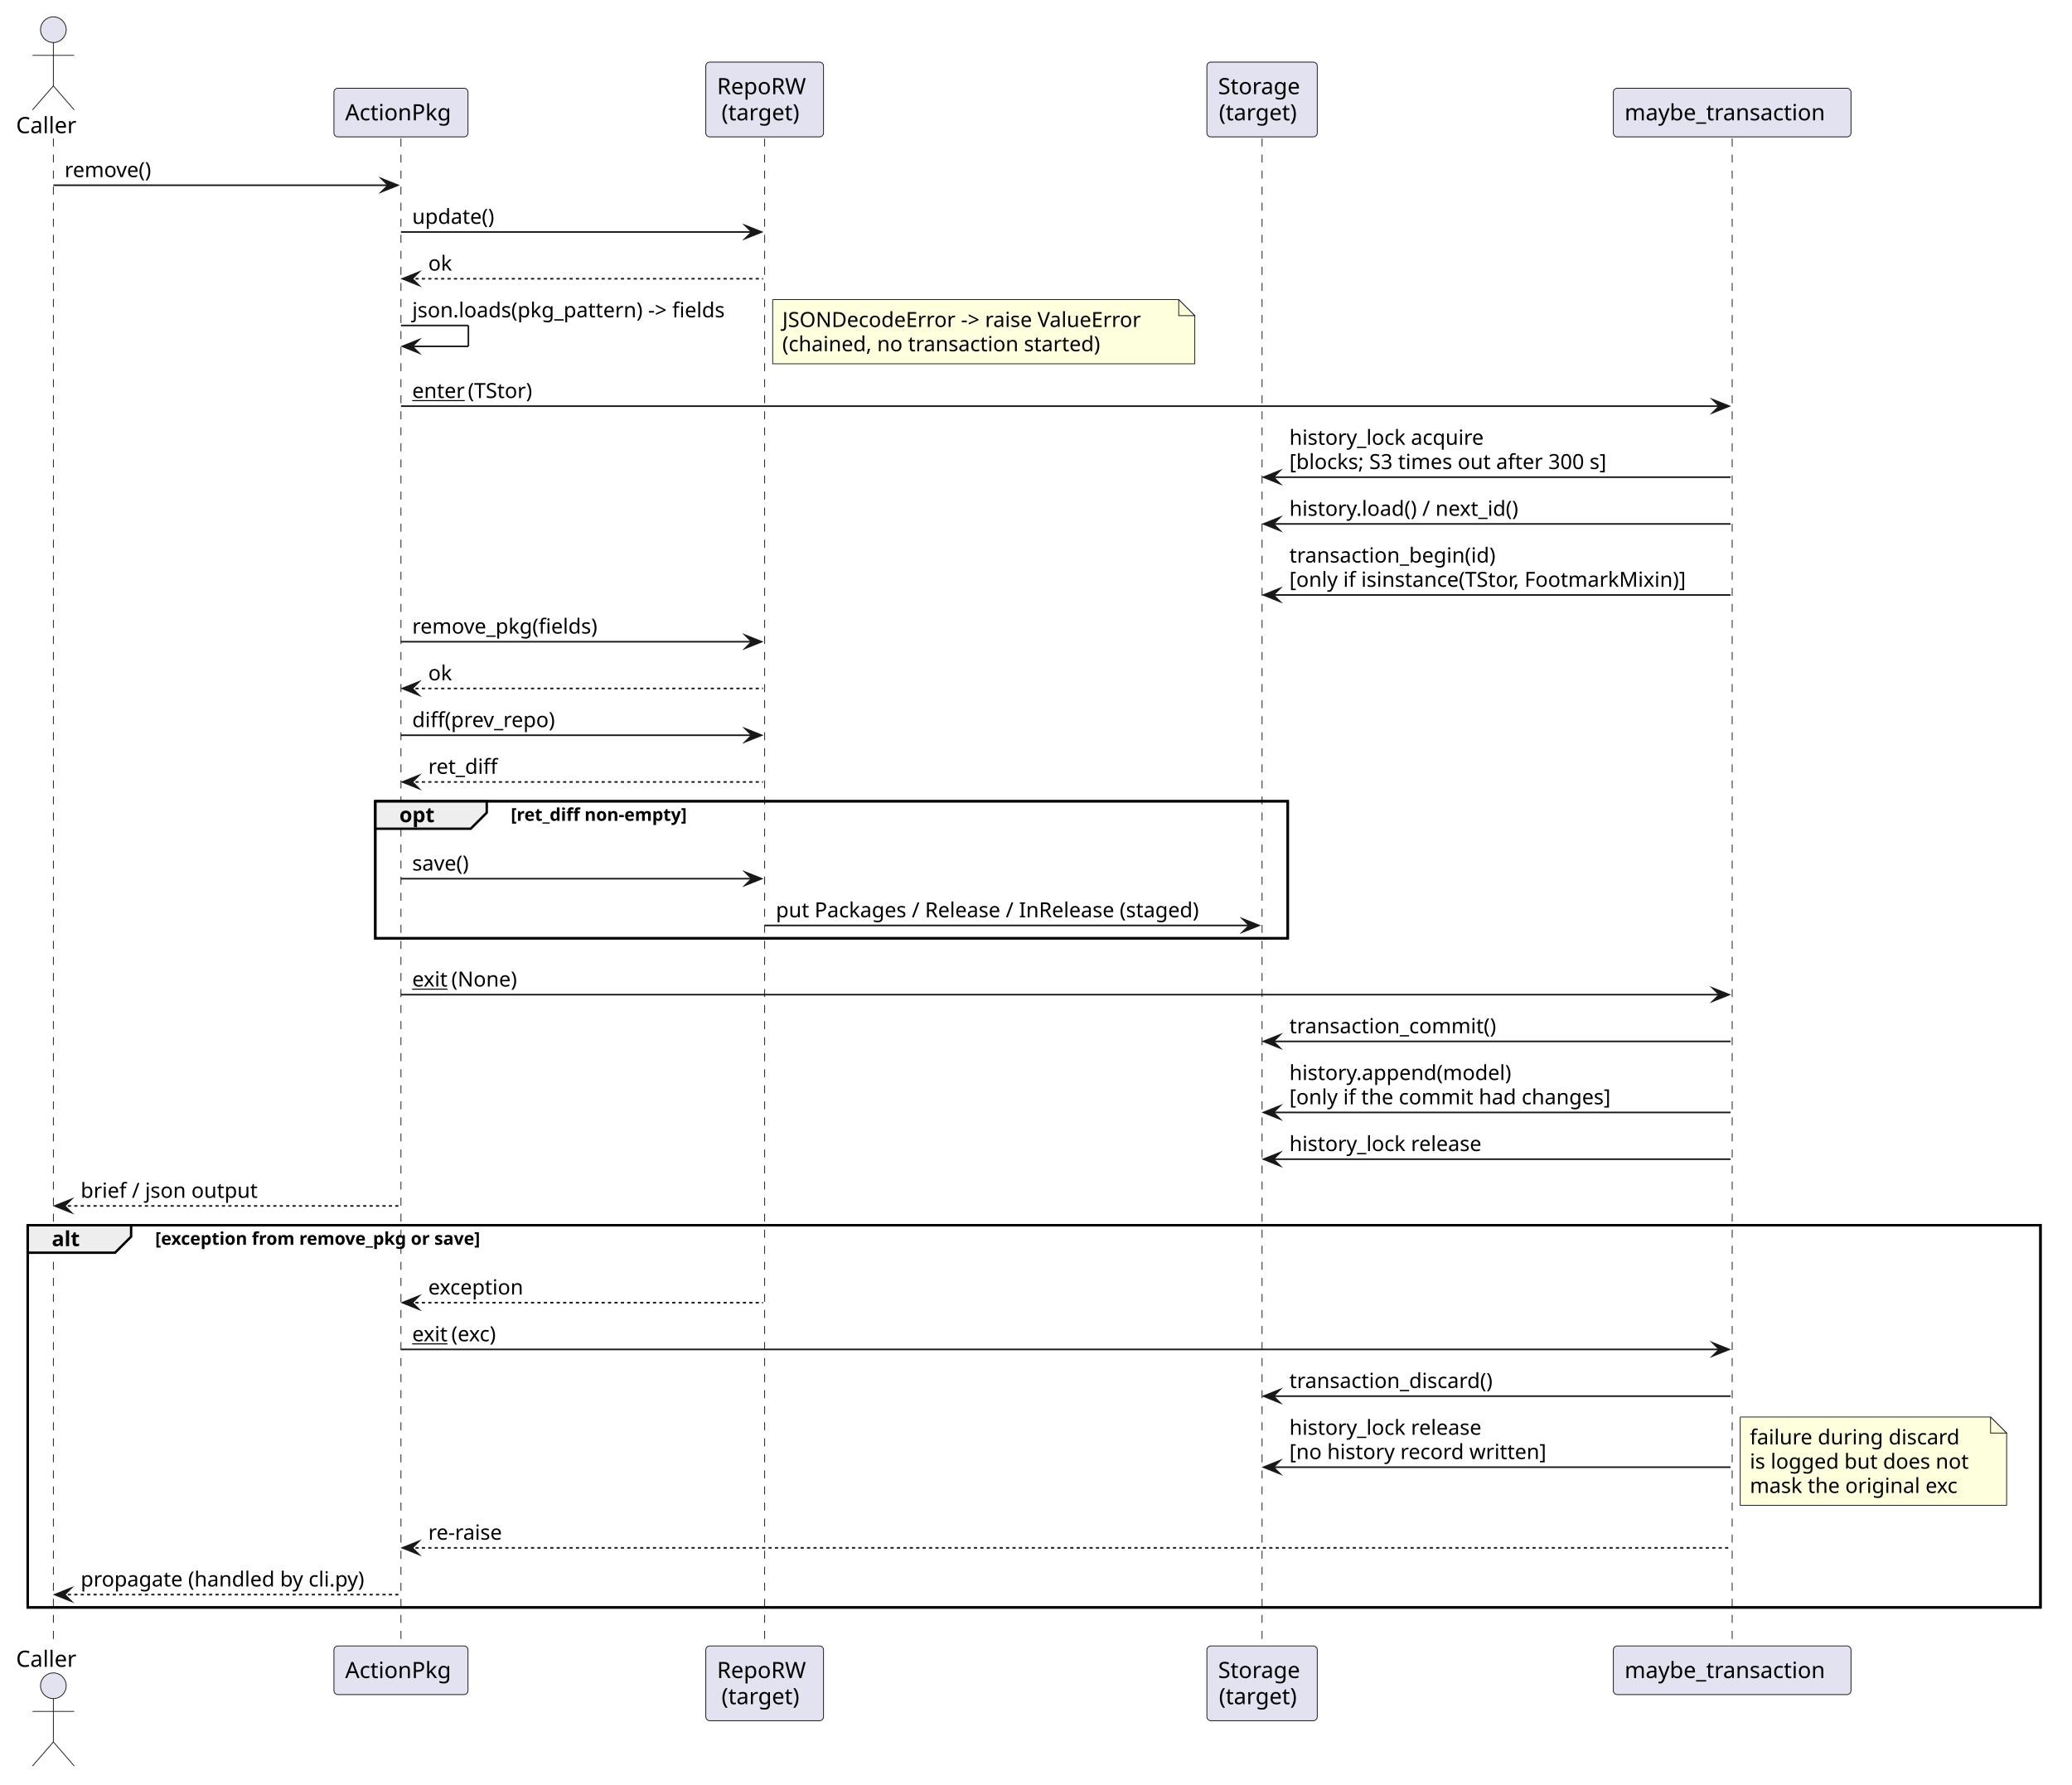
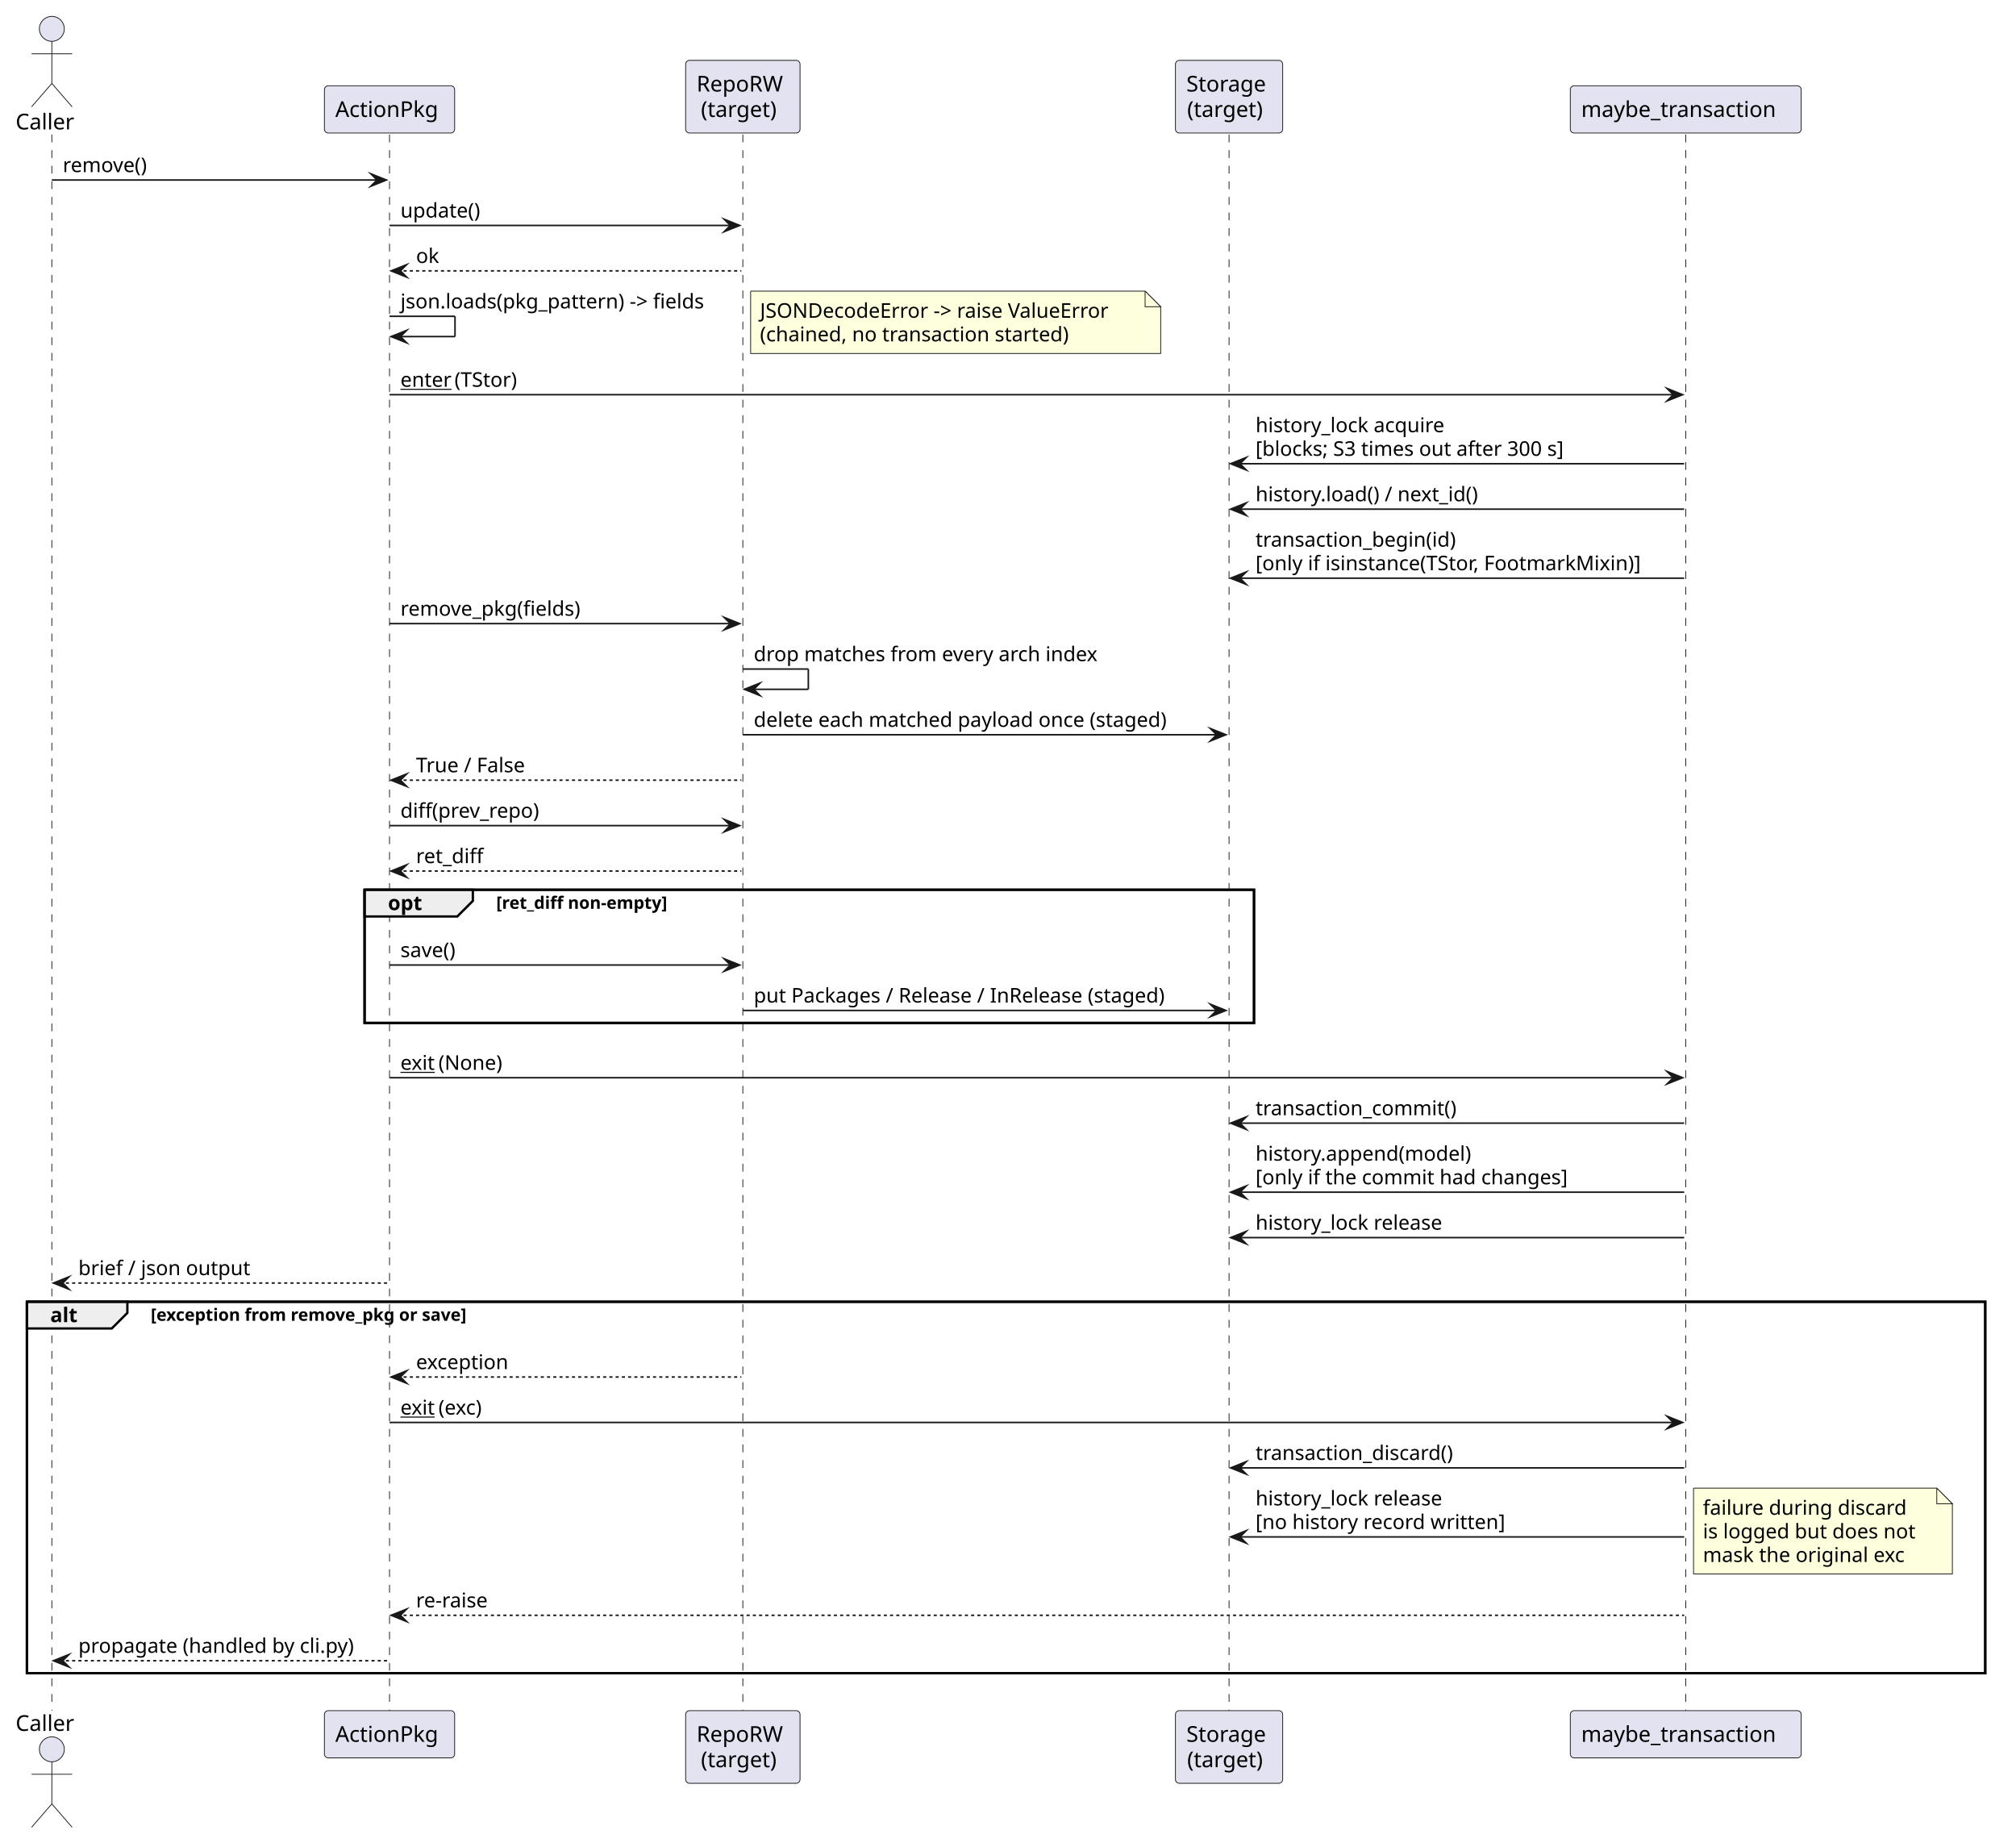
- <svg xmlns="http://www.w3.org/2000/svg" version="1.1" data-diagram-type="SEQUENCE" style="width:1291px;height:1112px;background:#FFFFFF;" width="1291px" height="1112px" viewBox="0 0 1291 1112" zoomAndPan="magnify" preserveAspectRatio="none" contentStyleType="text/css">
+ <svg xmlns="http://www.w3.org/2000/svg" version="1.1" data-diagram-type="SEQUENCE" style="width:1293px;height:1184px;background:#FFFFFF;" width="1293px" height="1184px" viewBox="0 0 1293 1184" zoomAndPan="magnify" preserveAspectRatio="none" contentStyleType="text/css">
  <defs />
  <g font-family="sans-serif" lengthAdjust="spacing">
-     <rect x="233.827" y="499.289" width="568.532" height="85.398" fill="none" style="stroke:#000;stroke-width:1.5;" />
-     <rect x="17.251" y="763.484" width="1254.102" height="238.195" fill="none" style="stroke:#000;stroke-width:1.5;" />
+     <rect x="233.827" y="570.555" width="570.456" height="85.398" fill="none" style="stroke:#000;stroke-width:1.5;" />
+     <rect x="17.251" y="834.75" width="1256.025" height="238.195" fill="none" style="stroke:#000;stroke-width:1.5;" />
    <g class="participant-lifeline" data-qualified-name="Caller" data-entity-uid="part1" id="part1-lifeline" data-source-line="1">
      <g>
-         <rect x="29.751" y="86.297" width="8" height="939.383" fill="#000" fill-opacity="0" />
-         <line x1="33.251" y1="86.297" x2="33.251" y2="1025.68" style="stroke:#181818;stroke-width:0.5;stroke-dasharray:5,5;" />
+         <rect x="29.751" y="86.297" width="8" height="1010.648" fill="#000" fill-opacity="0" />
+         <line x1="33.251" y1="86.297" x2="33.251" y2="1096.945" style="stroke:#181818;stroke-width:0.5;stroke-dasharray:5,5;" />
      </g>
    </g>
    <g class="participant-lifeline" data-qualified-name="ActionPkg" data-entity-uid="part2" id="part2-lifeline" data-source-line="2">
      <g>
-         <rect x="246.327" y="86.297" width="8" height="939.383" fill="#000" fill-opacity="0" />
-         <line x1="249.827" y1="86.297" x2="249.827" y2="1025.68" style="stroke:#181818;stroke-width:0.5;stroke-dasharray:5,5;" />
+         <rect x="246.327" y="86.297" width="8" height="1010.648" fill="#000" fill-opacity="0" />
+         <line x1="249.827" y1="86.297" x2="249.827" y2="1096.945" style="stroke:#181818;stroke-width:0.5;stroke-dasharray:5,5;" />
      </g>
    </g>
    <g class="participant-lifeline" data-qualified-name="Tgt" data-entity-uid="part3" id="part3-lifeline" data-source-line="3">
      <g>
-         <rect x="472.935" y="86.297" width="8" height="939.383" fill="#000" fill-opacity="0" />
-         <line x1="476.435" y1="86.297" x2="476.435" y2="1025.68" style="stroke:#181818;stroke-width:0.5;stroke-dasharray:5,5;" />
+         <rect x="472.935" y="86.297" width="8" height="1010.648" fill="#000" fill-opacity="0" />
+         <line x1="476.435" y1="86.297" x2="476.435" y2="1096.945" style="stroke:#181818;stroke-width:0.5;stroke-dasharray:5,5;" />
      </g>
    </g>
    <g class="participant-lifeline" data-qualified-name="TStor" data-entity-uid="part4" id="part4-lifeline" data-source-line="4">
      <g>
-         <rect x="782.859" y="86.297" width="8" height="939.383" fill="#000" fill-opacity="0" />
-         <line x1="786.359" y1="86.297" x2="786.359" y2="1025.68" style="stroke:#181818;stroke-width:0.5;stroke-dasharray:5,5;" />
+         <rect x="784.782" y="86.297" width="8" height="1010.648" fill="#000" fill-opacity="0" />
+         <line x1="788.282" y1="86.297" x2="788.282" y2="1096.945" style="stroke:#181818;stroke-width:0.5;stroke-dasharray:5,5;" />
      </g>
    </g>
    <g class="participant-lifeline" data-qualified-name="CM" data-entity-uid="part5" id="part5-lifeline" data-source-line="5">
      <g>
-         <rect x="1075.765" y="86.297" width="8" height="939.383" fill="#000" fill-opacity="0" />
-         <line x1="1079.265" y1="86.297" x2="1079.265" y2="1025.68" style="stroke:#181818;stroke-width:0.5;stroke-dasharray:5,5;" />
+         <rect x="1077.688" y="86.297" width="8" height="1010.648" fill="#000" fill-opacity="0" />
+         <line x1="1081.188" y1="86.297" x2="1081.188" y2="1096.945" style="stroke:#181818;stroke-width:0.5;stroke-dasharray:5,5;" />
      </g>
    </g>
    <g class="participant participant-head" data-qualified-name="Caller" data-entity-uid="part1" id="part1-head" data-source-line="1">
      <text x="10" y="82.995" fill="#000" font-size="14" textLength="40.503">Caller</text>
      <ellipse cx="33.251" cy="18.5" rx="8" ry="8" fill="#E2E2F0" style="stroke:#181818;stroke-width:0.5;" />
      <path d="M33.251,26.5 L33.251,53.5 M20.251,34.5 L46.251,34.5 M33.251,53.5 L20.251,68.5 M33.251,53.5 L46.251,68.5" style="stroke:#181818;stroke-width:0.5;" fill="none" />
    </g>
    <g class="participant participant-head" data-qualified-name="ActionPkg" data-entity-uid="part2" id="part2-head" data-source-line="2">
      <rect x="208.063" y="55" width="83.528" height="30.297" fill="#E2E2F0" style="stroke:#181818;stroke-width:0.5;" rx="2.5" ry="2.5" />
      <text x="215.063" y="74.995" fill="#000" font-size="14" textLength="69.528">ActionPkg</text>
    </g>
    <g class="participant participant-head" data-qualified-name="Tgt" data-entity-uid="part3" id="part3-head" data-source-line="3">
      <rect x="439.753" y="38.703" width="73.363" height="46.594" fill="#E2E2F0" style="stroke:#181818;stroke-width:0.5;" rx="2.5" ry="2.5" />
      <text x="446.753" y="58.698" fill="#000" font-size="14" textLength="59.363">RepoRW</text>
      <text x="449.566" y="74.995" fill="#000" font-size="14" textLength="53.737">(target)</text>
    </g>
    <g class="participant participant-head" data-qualified-name="TStor" data-entity-uid="part4" id="part4-head" data-source-line="4">
-       <rect x="751.971" y="38.703" width="68.776" height="46.594" fill="#E2E2F0" style="stroke:#181818;stroke-width:0.5;" rx="2.5" ry="2.5" />
-       <text x="758.971" y="58.698" fill="#000" font-size="14" textLength="54.776">Storage</text>
-       <text x="759.49" y="74.995" fill="#000" font-size="14" textLength="53.737">(target)</text>
+       <rect x="753.894" y="38.703" width="68.776" height="46.594" fill="#E2E2F0" style="stroke:#181818;stroke-width:0.5;" rx="2.5" ry="2.5" />
+       <text x="760.894" y="58.698" fill="#000" font-size="14" textLength="54.776">Storage</text>
+       <text x="761.414" y="74.995" fill="#000" font-size="14" textLength="53.737">(target)</text>
    </g>
    <g class="participant participant-head" data-qualified-name="CM" data-entity-uid="part5" id="part5-head" data-source-line="5">
-       <rect x="1005.221" y="55" width="148.087" height="30.297" fill="#E2E2F0" style="stroke:#181818;stroke-width:0.5;" rx="2.5" ry="2.5" />
-       <text x="1012.221" y="74.995" fill="#000" font-size="14" textLength="134.087">maybe_transaction</text>
+       <rect x="1007.145" y="55" width="148.087" height="30.297" fill="#E2E2F0" style="stroke:#181818;stroke-width:0.5;" rx="2.5" ry="2.5" />
+       <text x="1014.145" y="74.995" fill="#000" font-size="14" textLength="134.087">maybe_transaction</text>
    </g>
    <g class="participant participant-tail" data-qualified-name="Caller" data-entity-uid="part1" id="part1-tail" data-source-line="1">
-       <text x="10" y="1038.675" fill="#000" font-size="14" textLength="40.503">Caller</text>
-       <ellipse cx="33.251" cy="1050.477" rx="8" ry="8" fill="#E2E2F0" style="stroke:#181818;stroke-width:0.5;" />
-       <path d="M33.251,1058.477 L33.251,1085.477 M20.251,1066.477 L46.251,1066.477 M33.251,1085.477 L20.251,1100.477 M33.251,1085.477 L46.251,1100.477" style="stroke:#181818;stroke-width:0.5;" fill="none" />
+       <text x="10" y="1109.94" fill="#000" font-size="14" textLength="40.503">Caller</text>
+       <ellipse cx="33.251" cy="1121.742" rx="8" ry="8" fill="#E2E2F0" style="stroke:#181818;stroke-width:0.5;" />
+       <path d="M33.251,1129.742 L33.251,1156.742 M20.251,1137.742 L46.251,1137.742 M33.251,1156.742 L20.251,1171.742 M33.251,1156.742 L46.251,1171.742" style="stroke:#181818;stroke-width:0.5;" fill="none" />
    </g>
    <g class="participant participant-tail" data-qualified-name="ActionPkg" data-entity-uid="part2" id="part2-tail" data-source-line="2">
-       <rect x="208.063" y="1025.68" width="83.528" height="30.297" fill="#E2E2F0" style="stroke:#181818;stroke-width:0.5;" rx="2.5" ry="2.5" />
-       <text x="215.063" y="1045.675" fill="#000" font-size="14" textLength="69.528">ActionPkg</text>
+       <rect x="208.063" y="1096.945" width="83.528" height="30.297" fill="#E2E2F0" style="stroke:#181818;stroke-width:0.5;" rx="2.5" ry="2.5" />
+       <text x="215.063" y="1116.94" fill="#000" font-size="14" textLength="69.528">ActionPkg</text>
    </g>
    <g class="participant participant-tail" data-qualified-name="Tgt" data-entity-uid="part3" id="part3-tail" data-source-line="3">
-       <rect x="439.753" y="1025.68" width="73.363" height="46.594" fill="#E2E2F0" style="stroke:#181818;stroke-width:0.5;" rx="2.5" ry="2.5" />
-       <text x="446.753" y="1045.675" fill="#000" font-size="14" textLength="59.363">RepoRW</text>
-       <text x="449.566" y="1061.972" fill="#000" font-size="14" textLength="53.737">(target)</text>
+       <rect x="439.753" y="1096.945" width="73.363" height="46.594" fill="#E2E2F0" style="stroke:#181818;stroke-width:0.5;" rx="2.5" ry="2.5" />
+       <text x="446.753" y="1116.94" fill="#000" font-size="14" textLength="59.363">RepoRW</text>
+       <text x="449.566" y="1133.237" fill="#000" font-size="14" textLength="53.737">(target)</text>
    </g>
    <g class="participant participant-tail" data-qualified-name="TStor" data-entity-uid="part4" id="part4-tail" data-source-line="4">
-       <rect x="751.971" y="1025.68" width="68.776" height="46.594" fill="#E2E2F0" style="stroke:#181818;stroke-width:0.5;" rx="2.5" ry="2.5" />
-       <text x="758.971" y="1045.675" fill="#000" font-size="14" textLength="54.776">Storage</text>
-       <text x="759.49" y="1061.972" fill="#000" font-size="14" textLength="53.737">(target)</text>
+       <rect x="753.894" y="1096.945" width="68.776" height="46.594" fill="#E2E2F0" style="stroke:#181818;stroke-width:0.5;" rx="2.5" ry="2.5" />
+       <text x="760.894" y="1116.94" fill="#000" font-size="14" textLength="54.776">Storage</text>
+       <text x="761.414" y="1133.237" fill="#000" font-size="14" textLength="53.737">(target)</text>
    </g>
    <g class="participant participant-tail" data-qualified-name="CM" data-entity-uid="part5" id="part5-tail" data-source-line="5">
-       <rect x="1005.221" y="1025.68" width="148.087" height="30.297" fill="#E2E2F0" style="stroke:#181818;stroke-width:0.5;" rx="2.5" ry="2.5" />
-       <text x="1012.221" y="1045.675" fill="#000" font-size="14" textLength="134.087">maybe_transaction</text>
+       <rect x="1007.145" y="1096.945" width="148.087" height="30.297" fill="#E2E2F0" style="stroke:#181818;stroke-width:0.5;" rx="2.5" ry="2.5" />
+       <text x="1014.145" y="1116.94" fill="#000" font-size="14" textLength="134.087">maybe_transaction</text>
    </g>
    <g class="message" data-entity-1="part1" data-entity-2="part2" id="msg1" data-source-line="7">
      <polygon points="237.827,111.43,247.827,115.43,237.827,119.43,241.827,115.43" fill="#181818" style="stroke:#181818;stroke-width:1;stroke-linejoin:miter;stroke-miterlimit:10;" />
      <line x1="33.251" y1="115.43" x2="243.827" y2="115.43" style="stroke:#181818;stroke-width:1;" />
      <text x="40.251" y="110.364" fill="#000" font-size="13" textLength="59.795">remove()</text>
    </g>
    <g class="message" data-entity-1="part2" data-entity-2="part3" id="msg2" data-source-line="9">
      <polygon points="464.435,140.563,474.435,144.563,464.435,148.563,468.435,144.563" fill="#181818" style="stroke:#181818;stroke-width:1;stroke-linejoin:miter;stroke-miterlimit:10;" />
      <line x1="249.827" y1="144.563" x2="470.435" y2="144.563" style="stroke:#181818;stroke-width:1;" />
      <text x="256.827" y="139.497" fill="#000" font-size="13" textLength="55.948">update()</text>
    </g>
    <g class="message" data-entity-1="part3" data-entity-2="part2" id="msg3" data-source-line="10">
      <polygon points="260.827,169.695,250.827,173.695,260.827,177.695,256.827,173.695" fill="#181818" style="stroke:#181818;stroke-width:1;stroke-linejoin:miter;stroke-miterlimit:10;" />
      <line x1="254.827" y1="173.695" x2="475.435" y2="173.695" style="stroke:#181818;stroke-width:1;stroke-dasharray:2,2;" />
      <text x="266.827" y="168.629" fill="#000" font-size="13" textLength="15.482">ok</text>
    </g>
    <g class="message" data-entity-1="part2" data-entity-2="part2" id="msg4" data-source-line="12">
      <line x1="249.827" y1="202.828" x2="291.827" y2="202.828" style="stroke:#181818;stroke-width:1;" />
      <line x1="291.827" y1="202.828" x2="291.827" y2="215.828" style="stroke:#181818;stroke-width:1;" />
      <line x1="250.827" y1="215.828" x2="291.827" y2="215.828" style="stroke:#181818;stroke-width:1;" />
      <polygon points="260.827,211.828,250.827,215.828,260.827,219.828,256.827,215.828" fill="#181818" style="stroke:#181818;stroke-width:1;stroke-linejoin:miter;stroke-miterlimit:10;" />
      <text x="256.827" y="197.762" fill="#000" font-size="13" textLength="212.608">json.loads(pkg_pattern) -&gt; fields</text>
    </g>
    <path d="M481.435,186.695 L481.435,226.695 L744.435,226.695 L744.435,196.695 L734.435,186.695 L481.435,186.695" style="stroke:#181818;stroke-width:0.5;" fill="#FEFFDD" />
    <path d="M734.435,186.695 L734.435,196.695 L744.435,196.695 L734.435,186.695" style="stroke:#181818;stroke-width:0.5;" fill="#FEFFDD" />
    <text x="487.435" y="203.762" fill="#000" font-size="13" textLength="242.188">JSONDecodeError -&gt; raise ValueError</text>
    <text x="487.435" y="218.895" fill="#000" font-size="13" textLength="214.284">(chained, no transaction started)</text>
    <g class="message" data-entity-1="part2" data-entity-2="part5" id="msg5" data-source-line="18">
-       <polygon points="1067.265,249.094,1077.265,253.094,1067.265,257.094,1071.265,253.094" fill="#181818" style="stroke:#181818;stroke-width:1;stroke-linejoin:miter;stroke-miterlimit:10;" />
-       <line x1="249.827" y1="253.094" x2="1073.265" y2="253.094" style="stroke:#181818;stroke-width:1;" />
+       <polygon points="1069.188,249.094,1079.188,253.094,1069.188,257.094,1073.188,253.094" fill="#181818" style="stroke:#181818;stroke-width:1;stroke-linejoin:miter;stroke-miterlimit:10;" />
+       <line x1="249.827" y1="253.094" x2="1075.188" y2="253.094" style="stroke:#181818;stroke-width:1;" />
      <text x="256.827" y="248.028" fill="#000" font-size="13" textLength="34.677" text-decoration="underline">enter</text>
      <text x="291.504" y="248.028" fill="#000" font-size="13" textLength="44.732">(TStor)</text>
    </g>
    <g class="message" data-entity-1="part5" data-entity-2="part4" id="msg6" data-source-line="19">
-       <polygon points="797.359,293.359,787.359,297.359,797.359,301.359,793.359,297.359" fill="#181818" style="stroke:#181818;stroke-width:1;stroke-linejoin:miter;stroke-miterlimit:10;" />
-       <line x1="791.359" y1="297.359" x2="1078.265" y2="297.359" style="stroke:#181818;stroke-width:1;" />
-       <text x="803.359" y="277.161" fill="#000" font-size="13" textLength="130.146">history_lock acquire</text>
-       <text x="803.359" y="292.293" fill="#000" font-size="13" textLength="217.109">[blocks; S3 times out after 300 s]</text>
+       <polygon points="799.282,293.359,789.282,297.359,799.282,301.359,795.282,297.359" fill="#181818" style="stroke:#181818;stroke-width:1;stroke-linejoin:miter;stroke-miterlimit:10;" />
+       <line x1="793.282" y1="297.359" x2="1080.188" y2="297.359" style="stroke:#181818;stroke-width:1;" />
+       <text x="805.282" y="277.161" fill="#000" font-size="13" textLength="130.146">history_lock acquire</text>
+       <text x="805.282" y="292.293" fill="#000" font-size="13" textLength="217.109">[blocks; S3 times out after 300 s]</text>
    </g>
    <g class="message" data-entity-1="part5" data-entity-2="part4" id="msg7" data-source-line="20">
-       <polygon points="797.359,322.492,787.359,326.492,797.359,330.492,793.359,326.492" fill="#181818" style="stroke:#181818;stroke-width:1;stroke-linejoin:miter;stroke-miterlimit:10;" />
-       <line x1="791.359" y1="326.492" x2="1078.265" y2="326.492" style="stroke:#181818;stroke-width:1;" />
-       <text x="803.359" y="321.426" fill="#000" font-size="13" textLength="156.952">history.load() / next_id()</text>
+       <polygon points="799.282,322.492,789.282,326.492,799.282,330.492,795.282,326.492" fill="#181818" style="stroke:#181818;stroke-width:1;stroke-linejoin:miter;stroke-miterlimit:10;" />
+       <line x1="793.282" y1="326.492" x2="1080.188" y2="326.492" style="stroke:#181818;stroke-width:1;" />
+       <text x="805.282" y="321.426" fill="#000" font-size="13" textLength="156.952">history.load() / next_id()</text>
    </g>
    <g class="message" data-entity-1="part5" data-entity-2="part4" id="msg8" data-source-line="21">
-       <polygon points="797.359,366.758,787.359,370.758,797.359,374.758,793.359,370.758" fill="#181818" style="stroke:#181818;stroke-width:1;stroke-linejoin:miter;stroke-miterlimit:10;" />
-       <line x1="791.359" y1="370.758" x2="1078.265" y2="370.758" style="stroke:#181818;stroke-width:1;" />
-       <text x="803.359" y="350.559" fill="#000" font-size="13" textLength="138.296">transaction_begin(id)</text>
-       <text x="803.359" y="365.692" fill="#000" font-size="13" textLength="268.906">[only if isinstance(TStor, FootmarkMixin)]</text>
+       <polygon points="799.282,366.758,789.282,370.758,799.282,374.758,795.282,370.758" fill="#181818" style="stroke:#181818;stroke-width:1;stroke-linejoin:miter;stroke-miterlimit:10;" />
+       <line x1="793.282" y1="370.758" x2="1080.188" y2="370.758" style="stroke:#181818;stroke-width:1;" />
+       <text x="805.282" y="350.559" fill="#000" font-size="13" textLength="138.296">transaction_begin(id)</text>
+       <text x="805.282" y="365.692" fill="#000" font-size="13" textLength="268.906">[only if isinstance(TStor, FootmarkMixin)]</text>
    </g>
    <g class="message" data-entity-1="part2" data-entity-2="part3" id="msg9" data-source-line="23">
      <polygon points="464.435,395.891,474.435,399.891,464.435,403.891,468.435,399.891" fill="#181818" style="stroke:#181818;stroke-width:1;stroke-linejoin:miter;stroke-miterlimit:10;" />
      <line x1="249.827" y1="399.891" x2="470.435" y2="399.891" style="stroke:#181818;stroke-width:1;" />
      <text x="256.827" y="394.825" fill="#000" font-size="13" textLength="125.15">remove_pkg(fields)</text>
    </g>
-     <g class="message" data-entity-1="part3" data-entity-2="part2" id="msg10" data-source-line="24">
-       <polygon points="260.827,425.023,250.827,429.023,260.827,433.023,256.827,429.023" fill="#181818" style="stroke:#181818;stroke-width:1;stroke-linejoin:miter;stroke-miterlimit:10;" />
-       <line x1="254.827" y1="429.023" x2="475.435" y2="429.023" style="stroke:#181818;stroke-width:1;stroke-dasharray:2,2;" />
-       <text x="266.827" y="423.958" fill="#000" font-size="13" textLength="15.482">ok</text>
-     </g>
-     <g class="message" data-entity-1="part2" data-entity-2="part3" id="msg11" data-source-line="25">
-       <polygon points="464.435,454.156,474.435,458.156,464.435,462.156,468.435,458.156" fill="#181818" style="stroke:#181818;stroke-width:1;stroke-linejoin:miter;stroke-miterlimit:10;" />
-       <line x1="249.827" y1="458.156" x2="470.435" y2="458.156" style="stroke:#181818;stroke-width:1;" />
-       <text x="256.827" y="453.09" fill="#000" font-size="13" textLength="96.497">diff(prev_repo)</text>
+     <g class="message" data-entity-1="part3" data-entity-2="part3" id="msg10" data-source-line="24">
+       <line x1="476.435" y1="429.023" x2="518.435" y2="429.023" style="stroke:#181818;stroke-width:1;" />
+       <line x1="518.435" y1="429.023" x2="518.435" y2="442.023" style="stroke:#181818;stroke-width:1;" />
+       <line x1="477.435" y1="442.023" x2="518.435" y2="442.023" style="stroke:#181818;stroke-width:1;" />
+       <polygon points="487.435,438.023,477.435,442.023,487.435,446.023,483.435,442.023" fill="#181818" style="stroke:#181818;stroke-width:1;stroke-linejoin:miter;stroke-miterlimit:10;" />
+       <text x="483.435" y="423.958" fill="#000" font-size="13" textLength="238.107">drop matches from every arch index</text>
+     </g>
+     <g class="message" data-entity-1="part3" data-entity-2="part4" id="msg11" data-source-line="25">
+       <polygon points="776.282,467.156,786.282,471.156,776.282,475.156,780.282,471.156" fill="#181818" style="stroke:#181818;stroke-width:1;stroke-linejoin:miter;stroke-miterlimit:10;" />
+       <line x1="476.435" y1="471.156" x2="782.282" y2="471.156" style="stroke:#181818;stroke-width:1;" />
+       <text x="483.435" y="466.09" fill="#000" font-size="13" textLength="287.847">delete each matched payload once (staged)</text>
    </g>
    <g class="message" data-entity-1="part3" data-entity-2="part2" id="msg12" data-source-line="26">
-       <polygon points="260.827,483.289,250.827,487.289,260.827,491.289,256.827,487.289" fill="#181818" style="stroke:#181818;stroke-width:1;stroke-linejoin:miter;stroke-miterlimit:10;" />
-       <line x1="254.827" y1="487.289" x2="475.435" y2="487.289" style="stroke:#181818;stroke-width:1;stroke-dasharray:2,2;" />
-       <text x="266.827" y="482.223" fill="#000" font-size="13" textLength="45.957">ret_diff</text>
-     </g>
-     <path d="M233.827,499.289 L303.278,499.289 L303.278,506.422 L293.278,516.422 L233.827,516.422 L233.827,499.289" style="stroke:#000;stroke-width:1.5;" fill="#EEE" />
-     <rect x="233.827" y="499.289" width="568.532" height="85.398" fill="none" style="stroke:#000;stroke-width:1.5;" />
-     <text x="248.827" y="512.356" fill="#000" font-size="13" textLength="24.451" font-weight="700">opt</text>
-     <text x="318.278" y="511.5" fill="#000" font-size="11" textLength="125.753" font-weight="700">[ret_diff non-empty]</text>
-     <g class="message" data-entity-1="part2" data-entity-2="part3" id="msg13" data-source-line="28">
-       <polygon points="464.435,543.555,474.435,547.555,464.435,551.555,468.435,547.555" fill="#181818" style="stroke:#181818;stroke-width:1;stroke-linejoin:miter;stroke-miterlimit:10;" />
-       <line x1="249.827" y1="547.555" x2="470.435" y2="547.555" style="stroke:#181818;stroke-width:1;" />
-       <text x="256.827" y="542.489" fill="#000" font-size="13" textLength="40.574">save()</text>
-     </g>
-     <g class="message" data-entity-1="part3" data-entity-2="part4" id="msg14" data-source-line="29">
-       <polygon points="774.359,572.688,784.359,576.688,774.359,580.688,778.359,576.688" fill="#181818" style="stroke:#181818;stroke-width:1;stroke-linejoin:miter;stroke-miterlimit:10;" />
-       <line x1="476.435" y1="576.688" x2="780.359" y2="576.688" style="stroke:#181818;stroke-width:1;" />
-       <text x="483.435" y="571.622" fill="#000" font-size="13" textLength="285.924">put Packages / Release / InRelease (staged)</text>
-     </g>
-     <g class="message" data-entity-1="part2" data-entity-2="part5" id="msg15" data-source-line="32">
-       <polygon points="1067.265,615.82,1077.265,619.82,1067.265,623.82,1071.265,619.82" fill="#181818" style="stroke:#181818;stroke-width:1;stroke-linejoin:miter;stroke-miterlimit:10;" />
-       <line x1="249.827" y1="619.82" x2="1073.265" y2="619.82" style="stroke:#181818;stroke-width:1;" />
-       <text x="256.827" y="614.754" fill="#000" font-size="13" textLength="24.4" text-decoration="underline">exit</text>
-       <text x="281.227" y="614.754" fill="#000" font-size="13" textLength="44.059">(None)</text>
-     </g>
-     <g class="message" data-entity-1="part5" data-entity-2="part4" id="msg16" data-source-line="33">
-       <polygon points="797.359,644.953,787.359,648.953,797.359,652.953,793.359,648.953" fill="#181818" style="stroke:#181818;stroke-width:1;stroke-linejoin:miter;stroke-miterlimit:10;" />
-       <line x1="791.359" y1="648.953" x2="1078.265" y2="648.953" style="stroke:#181818;stroke-width:1;" />
-       <text x="803.359" y="643.887" fill="#000" font-size="13" textLength="139.217">transaction_commit()</text>
-     </g>
-     <g class="message" data-entity-1="part5" data-entity-2="part4" id="msg17" data-source-line="34">
-       <polygon points="797.359,689.219,787.359,693.219,797.359,697.219,793.359,693.219" fill="#181818" style="stroke:#181818;stroke-width:1;stroke-linejoin:miter;stroke-miterlimit:10;" />
-       <line x1="791.359" y1="693.219" x2="1078.265" y2="693.219" style="stroke:#181818;stroke-width:1;" />
-       <text x="803.359" y="673.02" fill="#000" font-size="13" textLength="148.427">history.append(model)</text>
-       <text x="803.359" y="688.153" fill="#000" font-size="13" textLength="216.036">[only if the commit had changes]</text>
+       <polygon points="260.827,496.289,250.827,500.289,260.827,504.289,256.827,500.289" fill="#181818" style="stroke:#181818;stroke-width:1;stroke-linejoin:miter;stroke-miterlimit:10;" />
+       <line x1="254.827" y1="500.289" x2="475.435" y2="500.289" style="stroke:#181818;stroke-width:1;stroke-dasharray:2,2;" />
+       <text x="266.827" y="495.223" fill="#000" font-size="13" textLength="75.994">True / False</text>
+     </g>
+     <g class="message" data-entity-1="part2" data-entity-2="part3" id="msg13" data-source-line="27">
+       <polygon points="464.435,525.422,474.435,529.422,464.435,533.422,468.435,529.422" fill="#181818" style="stroke:#181818;stroke-width:1;stroke-linejoin:miter;stroke-miterlimit:10;" />
+       <line x1="249.827" y1="529.422" x2="470.435" y2="529.422" style="stroke:#181818;stroke-width:1;" />
+       <text x="256.827" y="524.356" fill="#000" font-size="13" textLength="96.497">diff(prev_repo)</text>
+     </g>
+     <g class="message" data-entity-1="part3" data-entity-2="part2" id="msg14" data-source-line="28">
+       <polygon points="260.827,554.555,250.827,558.555,260.827,562.555,256.827,558.555" fill="#181818" style="stroke:#181818;stroke-width:1;stroke-linejoin:miter;stroke-miterlimit:10;" />
+       <line x1="254.827" y1="558.555" x2="475.435" y2="558.555" style="stroke:#181818;stroke-width:1;stroke-dasharray:2,2;" />
+       <text x="266.827" y="553.489" fill="#000" font-size="13" textLength="45.957">ret_diff</text>
+     </g>
+     <path d="M233.827,570.555 L303.278,570.555 L303.278,577.688 L293.278,587.688 L233.827,587.688 L233.827,570.555" style="stroke:#000;stroke-width:1.5;" fill="#EEE" />
+     <rect x="233.827" y="570.555" width="570.456" height="85.398" fill="none" style="stroke:#000;stroke-width:1.5;" />
+     <text x="248.827" y="583.622" fill="#000" font-size="13" textLength="24.451" font-weight="700">opt</text>
+     <text x="318.278" y="582.765" fill="#000" font-size="11" textLength="125.753" font-weight="700">[ret_diff non-empty]</text>
+     <g class="message" data-entity-1="part2" data-entity-2="part3" id="msg15" data-source-line="30">
+       <polygon points="464.435,614.82,474.435,618.82,464.435,622.82,468.435,618.82" fill="#181818" style="stroke:#181818;stroke-width:1;stroke-linejoin:miter;stroke-miterlimit:10;" />
+       <line x1="249.827" y1="618.82" x2="470.435" y2="618.82" style="stroke:#181818;stroke-width:1;" />
+       <text x="256.827" y="613.754" fill="#000" font-size="13" textLength="40.574">save()</text>
+     </g>
+     <g class="message" data-entity-1="part3" data-entity-2="part4" id="msg16" data-source-line="31">
+       <polygon points="776.282,643.953,786.282,647.953,776.282,651.953,780.282,647.953" fill="#181818" style="stroke:#181818;stroke-width:1;stroke-linejoin:miter;stroke-miterlimit:10;" />
+       <line x1="476.435" y1="647.953" x2="782.282" y2="647.953" style="stroke:#181818;stroke-width:1;" />
+       <text x="483.435" y="642.887" fill="#000" font-size="13" textLength="285.924">put Packages / Release / InRelease (staged)</text>
+     </g>
+     <g class="message" data-entity-1="part2" data-entity-2="part5" id="msg17" data-source-line="34">
+       <polygon points="1069.188,687.086,1079.188,691.086,1069.188,695.086,1073.188,691.086" fill="#181818" style="stroke:#181818;stroke-width:1;stroke-linejoin:miter;stroke-miterlimit:10;" />
+       <line x1="249.827" y1="691.086" x2="1075.188" y2="691.086" style="stroke:#181818;stroke-width:1;" />
+       <text x="256.827" y="686.02" fill="#000" font-size="13" textLength="24.4" text-decoration="underline">exit</text>
+       <text x="281.227" y="686.02" fill="#000" font-size="13" textLength="44.059">(None)</text>
    </g>
    <g class="message" data-entity-1="part5" data-entity-2="part4" id="msg18" data-source-line="35">
-       <polygon points="797.359,718.352,787.359,722.352,797.359,726.352,793.359,722.352" fill="#181818" style="stroke:#181818;stroke-width:1;stroke-linejoin:miter;stroke-miterlimit:10;" />
-       <line x1="791.359" y1="722.352" x2="1078.265" y2="722.352" style="stroke:#181818;stroke-width:1;" />
-       <text x="803.359" y="717.286" fill="#000" font-size="13" textLength="129.276">history_lock release</text>
-     </g>
-     <g class="message" data-entity-1="part2" data-entity-2="part1" id="msg19" data-source-line="37">
-       <polygon points="44.251,747.484,34.251,751.484,44.251,755.484,40.251,751.484" fill="#181818" style="stroke:#181818;stroke-width:1;stroke-linejoin:miter;stroke-miterlimit:10;" />
-       <line x1="38.251" y1="751.484" x2="248.827" y2="751.484" style="stroke:#181818;stroke-width:1;stroke-dasharray:2,2;" />
-       <text x="50.251" y="746.418" fill="#000" font-size="13" textLength="116.016">brief / json output</text>
-     </g>
-     <path d="M17.251,763.484 L81.694,763.484 L81.694,770.617 L71.694,780.617 L17.251,780.617 L17.251,763.484" style="stroke:#000;stroke-width:1.5;" fill="#EEE" />
-     <rect x="17.251" y="763.484" width="1254.102" height="238.195" fill="none" style="stroke:#000;stroke-width:1.5;" />
-     <text x="32.251" y="776.551" fill="#000" font-size="13" textLength="19.443" font-weight="700">alt</text>
-     <text x="96.694" y="775.695" fill="#000" font-size="11" textLength="232.112" font-weight="700">[exception from remove_pkg or save]</text>
-     <g class="message" data-entity-1="part3" data-entity-2="part2" id="msg20" data-source-line="40">
-       <polygon points="260.827,807.75,250.827,811.75,260.827,815.75,256.827,811.75" fill="#181818" style="stroke:#181818;stroke-width:1;stroke-linejoin:miter;stroke-miterlimit:10;" />
-       <line x1="254.827" y1="811.75" x2="475.435" y2="811.75" style="stroke:#181818;stroke-width:1;stroke-dasharray:2,2;" />
-       <text x="266.827" y="806.684" fill="#000" font-size="13" textLength="63.991">exception</text>
-     </g>
-     <g class="message" data-entity-1="part2" data-entity-2="part5" id="msg21" data-source-line="41">
-       <polygon points="1067.265,836.883,1077.265,840.883,1067.265,844.883,1071.265,840.883" fill="#181818" style="stroke:#181818;stroke-width:1;stroke-linejoin:miter;stroke-miterlimit:10;" />
-       <line x1="249.827" y1="840.883" x2="1073.265" y2="840.883" style="stroke:#181818;stroke-width:1;" />
-       <text x="256.827" y="835.817" fill="#000" font-size="13" textLength="24.4" text-decoration="underline">exit</text>
-       <text x="281.227" y="835.817" fill="#000" font-size="13" textLength="32.982">(exc)</text>
-     </g>
-     <g class="message" data-entity-1="part5" data-entity-2="part4" id="msg22" data-source-line="42">
-       <polygon points="797.359,866.016,787.359,870.016,797.359,874.016,793.359,870.016" fill="#181818" style="stroke:#181818;stroke-width:1;stroke-linejoin:miter;stroke-miterlimit:10;" />
-       <line x1="791.359" y1="870.016" x2="1078.265" y2="870.016" style="stroke:#181818;stroke-width:1;" />
-       <text x="803.359" y="864.95" fill="#000" font-size="13" textLength="137.427">transaction_discard()</text>
-     </g>
-     <g class="message" data-entity-1="part5" data-entity-2="part4" id="msg23" data-source-line="43">
-       <polygon points="797.359,910.281,787.359,914.281,797.359,918.281,793.359,914.281" fill="#181818" style="stroke:#181818;stroke-width:1;stroke-linejoin:miter;stroke-miterlimit:10;" />
-       <line x1="791.359" y1="914.281" x2="1078.265" y2="914.281" style="stroke:#181818;stroke-width:1;" />
-       <text x="803.359" y="894.083" fill="#000" font-size="13" textLength="129.276">history_lock release</text>
-       <text x="803.359" y="909.215" fill="#000" font-size="13" textLength="171.507">[no history record written]</text>
-     </g>
-     <path d="M1084.265,883.016 L1084.265,938.016 L1250.265,938.016 L1250.265,893.016 L1240.265,883.016 L1084.265,883.016" style="stroke:#181818;stroke-width:0.5;" fill="#FEFFDD" />
-     <path d="M1240.265,883.016 L1240.265,893.016 L1250.265,893.016 L1240.265,883.016" style="stroke:#181818;stroke-width:0.5;" fill="#FEFFDD" />
-     <text x="1090.265" y="900.083" fill="#000" font-size="13" textLength="138.899">failure during discard</text>
-     <text x="1090.265" y="915.215" fill="#000" font-size="13" textLength="145.088">is logged but does not</text>
-     <text x="1090.265" y="930.348" fill="#000" font-size="13" textLength="140.093">mask the original exc</text>
-     <g class="message" data-entity-1="part5" data-entity-2="part2" id="msg24" data-source-line="45">
-       <polygon points="260.827,960.547,250.827,964.547,260.827,968.547,256.827,964.547" fill="#181818" style="stroke:#181818;stroke-width:1;stroke-linejoin:miter;stroke-miterlimit:10;" />
-       <line x1="254.827" y1="964.547" x2="1078.265" y2="964.547" style="stroke:#181818;stroke-width:1;stroke-dasharray:2,2;" />
-       <text x="266.827" y="959.481" fill="#000" font-size="13" textLength="49.728">re-raise</text>
-     </g>
-     <g class="message" data-entity-1="part2" data-entity-2="part1" id="msg25" data-source-line="46">
-       <polygon points="44.251,989.68,34.251,993.68,44.251,997.68,40.251,993.68" fill="#181818" style="stroke:#181818;stroke-width:1;stroke-linejoin:miter;stroke-miterlimit:10;" />
-       <line x1="38.251" y1="993.68" x2="248.827" y2="993.68" style="stroke:#181818;stroke-width:1;stroke-dasharray:2,2;" />
-       <text x="50.251" y="988.614" fill="#000" font-size="13" textLength="192.575">propagate (handled by cli.py)</text>
+       <polygon points="799.282,716.219,789.282,720.219,799.282,724.219,795.282,720.219" fill="#181818" style="stroke:#181818;stroke-width:1;stroke-linejoin:miter;stroke-miterlimit:10;" />
+       <line x1="793.282" y1="720.219" x2="1080.188" y2="720.219" style="stroke:#181818;stroke-width:1;" />
+       <text x="805.282" y="715.153" fill="#000" font-size="13" textLength="139.217">transaction_commit()</text>
+     </g>
+     <g class="message" data-entity-1="part5" data-entity-2="part4" id="msg19" data-source-line="36">
+       <polygon points="799.282,760.484,789.282,764.484,799.282,768.484,795.282,764.484" fill="#181818" style="stroke:#181818;stroke-width:1;stroke-linejoin:miter;stroke-miterlimit:10;" />
+       <line x1="793.282" y1="764.484" x2="1080.188" y2="764.484" style="stroke:#181818;stroke-width:1;" />
+       <text x="805.282" y="744.286" fill="#000" font-size="13" textLength="148.427">history.append(model)</text>
+       <text x="805.282" y="759.418" fill="#000" font-size="13" textLength="216.036">[only if the commit had changes]</text>
+     </g>
+     <g class="message" data-entity-1="part5" data-entity-2="part4" id="msg20" data-source-line="37">
+       <polygon points="799.282,789.617,789.282,793.617,799.282,797.617,795.282,793.617" fill="#181818" style="stroke:#181818;stroke-width:1;stroke-linejoin:miter;stroke-miterlimit:10;" />
+       <line x1="793.282" y1="793.617" x2="1080.188" y2="793.617" style="stroke:#181818;stroke-width:1;" />
+       <text x="805.282" y="788.551" fill="#000" font-size="13" textLength="129.276">history_lock release</text>
+     </g>
+     <g class="message" data-entity-1="part2" data-entity-2="part1" id="msg21" data-source-line="39">
+       <polygon points="44.251,818.75,34.251,822.75,44.251,826.75,40.251,822.75" fill="#181818" style="stroke:#181818;stroke-width:1;stroke-linejoin:miter;stroke-miterlimit:10;" />
+       <line x1="38.251" y1="822.75" x2="248.827" y2="822.75" style="stroke:#181818;stroke-width:1;stroke-dasharray:2,2;" />
+       <text x="50.251" y="817.684" fill="#000" font-size="13" textLength="116.016">brief / json output</text>
+     </g>
+     <path d="M17.251,834.75 L81.694,834.75 L81.694,841.883 L71.694,851.883 L17.251,851.883 L17.251,834.75" style="stroke:#000;stroke-width:1.5;" fill="#EEE" />
+     <rect x="17.251" y="834.75" width="1256.025" height="238.195" fill="none" style="stroke:#000;stroke-width:1.5;" />
+     <text x="32.251" y="847.817" fill="#000" font-size="13" textLength="19.443" font-weight="700">alt</text>
+     <text x="96.694" y="846.96" fill="#000" font-size="11" textLength="232.112" font-weight="700">[exception from remove_pkg or save]</text>
+     <g class="message" data-entity-1="part3" data-entity-2="part2" id="msg22" data-source-line="42">
+       <polygon points="260.827,879.016,250.827,883.016,260.827,887.016,256.827,883.016" fill="#181818" style="stroke:#181818;stroke-width:1;stroke-linejoin:miter;stroke-miterlimit:10;" />
+       <line x1="254.827" y1="883.016" x2="475.435" y2="883.016" style="stroke:#181818;stroke-width:1;stroke-dasharray:2,2;" />
+       <text x="266.827" y="877.95" fill="#000" font-size="13" textLength="63.991">exception</text>
+     </g>
+     <g class="message" data-entity-1="part2" data-entity-2="part5" id="msg23" data-source-line="43">
+       <polygon points="1069.188,908.148,1079.188,912.148,1069.188,916.148,1073.188,912.148" fill="#181818" style="stroke:#181818;stroke-width:1;stroke-linejoin:miter;stroke-miterlimit:10;" />
+       <line x1="249.827" y1="912.148" x2="1075.188" y2="912.148" style="stroke:#181818;stroke-width:1;" />
+       <text x="256.827" y="907.083" fill="#000" font-size="13" textLength="24.4" text-decoration="underline">exit</text>
+       <text x="281.227" y="907.083" fill="#000" font-size="13" textLength="32.982">(exc)</text>
+     </g>
+     <g class="message" data-entity-1="part5" data-entity-2="part4" id="msg24" data-source-line="44">
+       <polygon points="799.282,937.281,789.282,941.281,799.282,945.281,795.282,941.281" fill="#181818" style="stroke:#181818;stroke-width:1;stroke-linejoin:miter;stroke-miterlimit:10;" />
+       <line x1="793.282" y1="941.281" x2="1080.188" y2="941.281" style="stroke:#181818;stroke-width:1;" />
+       <text x="805.282" y="936.215" fill="#000" font-size="13" textLength="137.427">transaction_discard()</text>
+     </g>
+     <g class="message" data-entity-1="part5" data-entity-2="part4" id="msg25" data-source-line="45">
+       <polygon points="799.282,981.547,789.282,985.547,799.282,989.547,795.282,985.547" fill="#181818" style="stroke:#181818;stroke-width:1;stroke-linejoin:miter;stroke-miterlimit:10;" />
+       <line x1="793.282" y1="985.547" x2="1080.188" y2="985.547" style="stroke:#181818;stroke-width:1;" />
+       <text x="805.282" y="965.348" fill="#000" font-size="13" textLength="129.276">history_lock release</text>
+       <text x="805.282" y="980.481" fill="#000" font-size="13" textLength="171.507">[no history record written]</text>
+     </g>
+     <path d="M1086.188,954.281 L1086.188,1009.281 L1252.188,1009.281 L1252.188,964.281 L1242.188,954.281 L1086.188,954.281" style="stroke:#181818;stroke-width:0.5;" fill="#FEFFDD" />
+     <path d="M1242.188,954.281 L1242.188,964.281 L1252.188,964.281 L1242.188,954.281" style="stroke:#181818;stroke-width:0.5;" fill="#FEFFDD" />
+     <text x="1092.188" y="971.348" fill="#000" font-size="13" textLength="138.899">failure during discard</text>
+     <text x="1092.188" y="986.481" fill="#000" font-size="13" textLength="145.088">is logged but does not</text>
+     <text x="1092.188" y="1001.614" fill="#000" font-size="13" textLength="140.093">mask the original exc</text>
+     <g class="message" data-entity-1="part5" data-entity-2="part2" id="msg26" data-source-line="47">
+       <polygon points="260.827,1031.813,250.827,1035.813,260.827,1039.813,256.827,1035.813" fill="#181818" style="stroke:#181818;stroke-width:1;stroke-linejoin:miter;stroke-miterlimit:10;" />
+       <line x1="254.827" y1="1035.813" x2="1080.188" y2="1035.813" style="stroke:#181818;stroke-width:1;stroke-dasharray:2,2;" />
+       <text x="266.827" y="1030.747" fill="#000" font-size="13" textLength="49.728">re-raise</text>
+     </g>
+     <g class="message" data-entity-1="part2" data-entity-2="part1" id="msg27" data-source-line="48">
+       <polygon points="44.251,1060.945,34.251,1064.945,44.251,1068.945,40.251,1064.945" fill="#181818" style="stroke:#181818;stroke-width:1;stroke-linejoin:miter;stroke-miterlimit:10;" />
+       <line x1="38.251" y1="1064.945" x2="248.827" y2="1064.945" style="stroke:#181818;stroke-width:1;stroke-dasharray:2,2;" />
+       <text x="50.251" y="1059.879" fill="#000" font-size="13" textLength="192.575">propagate (handled by cli.py)</text>
    </g>
  </g>
</svg>
